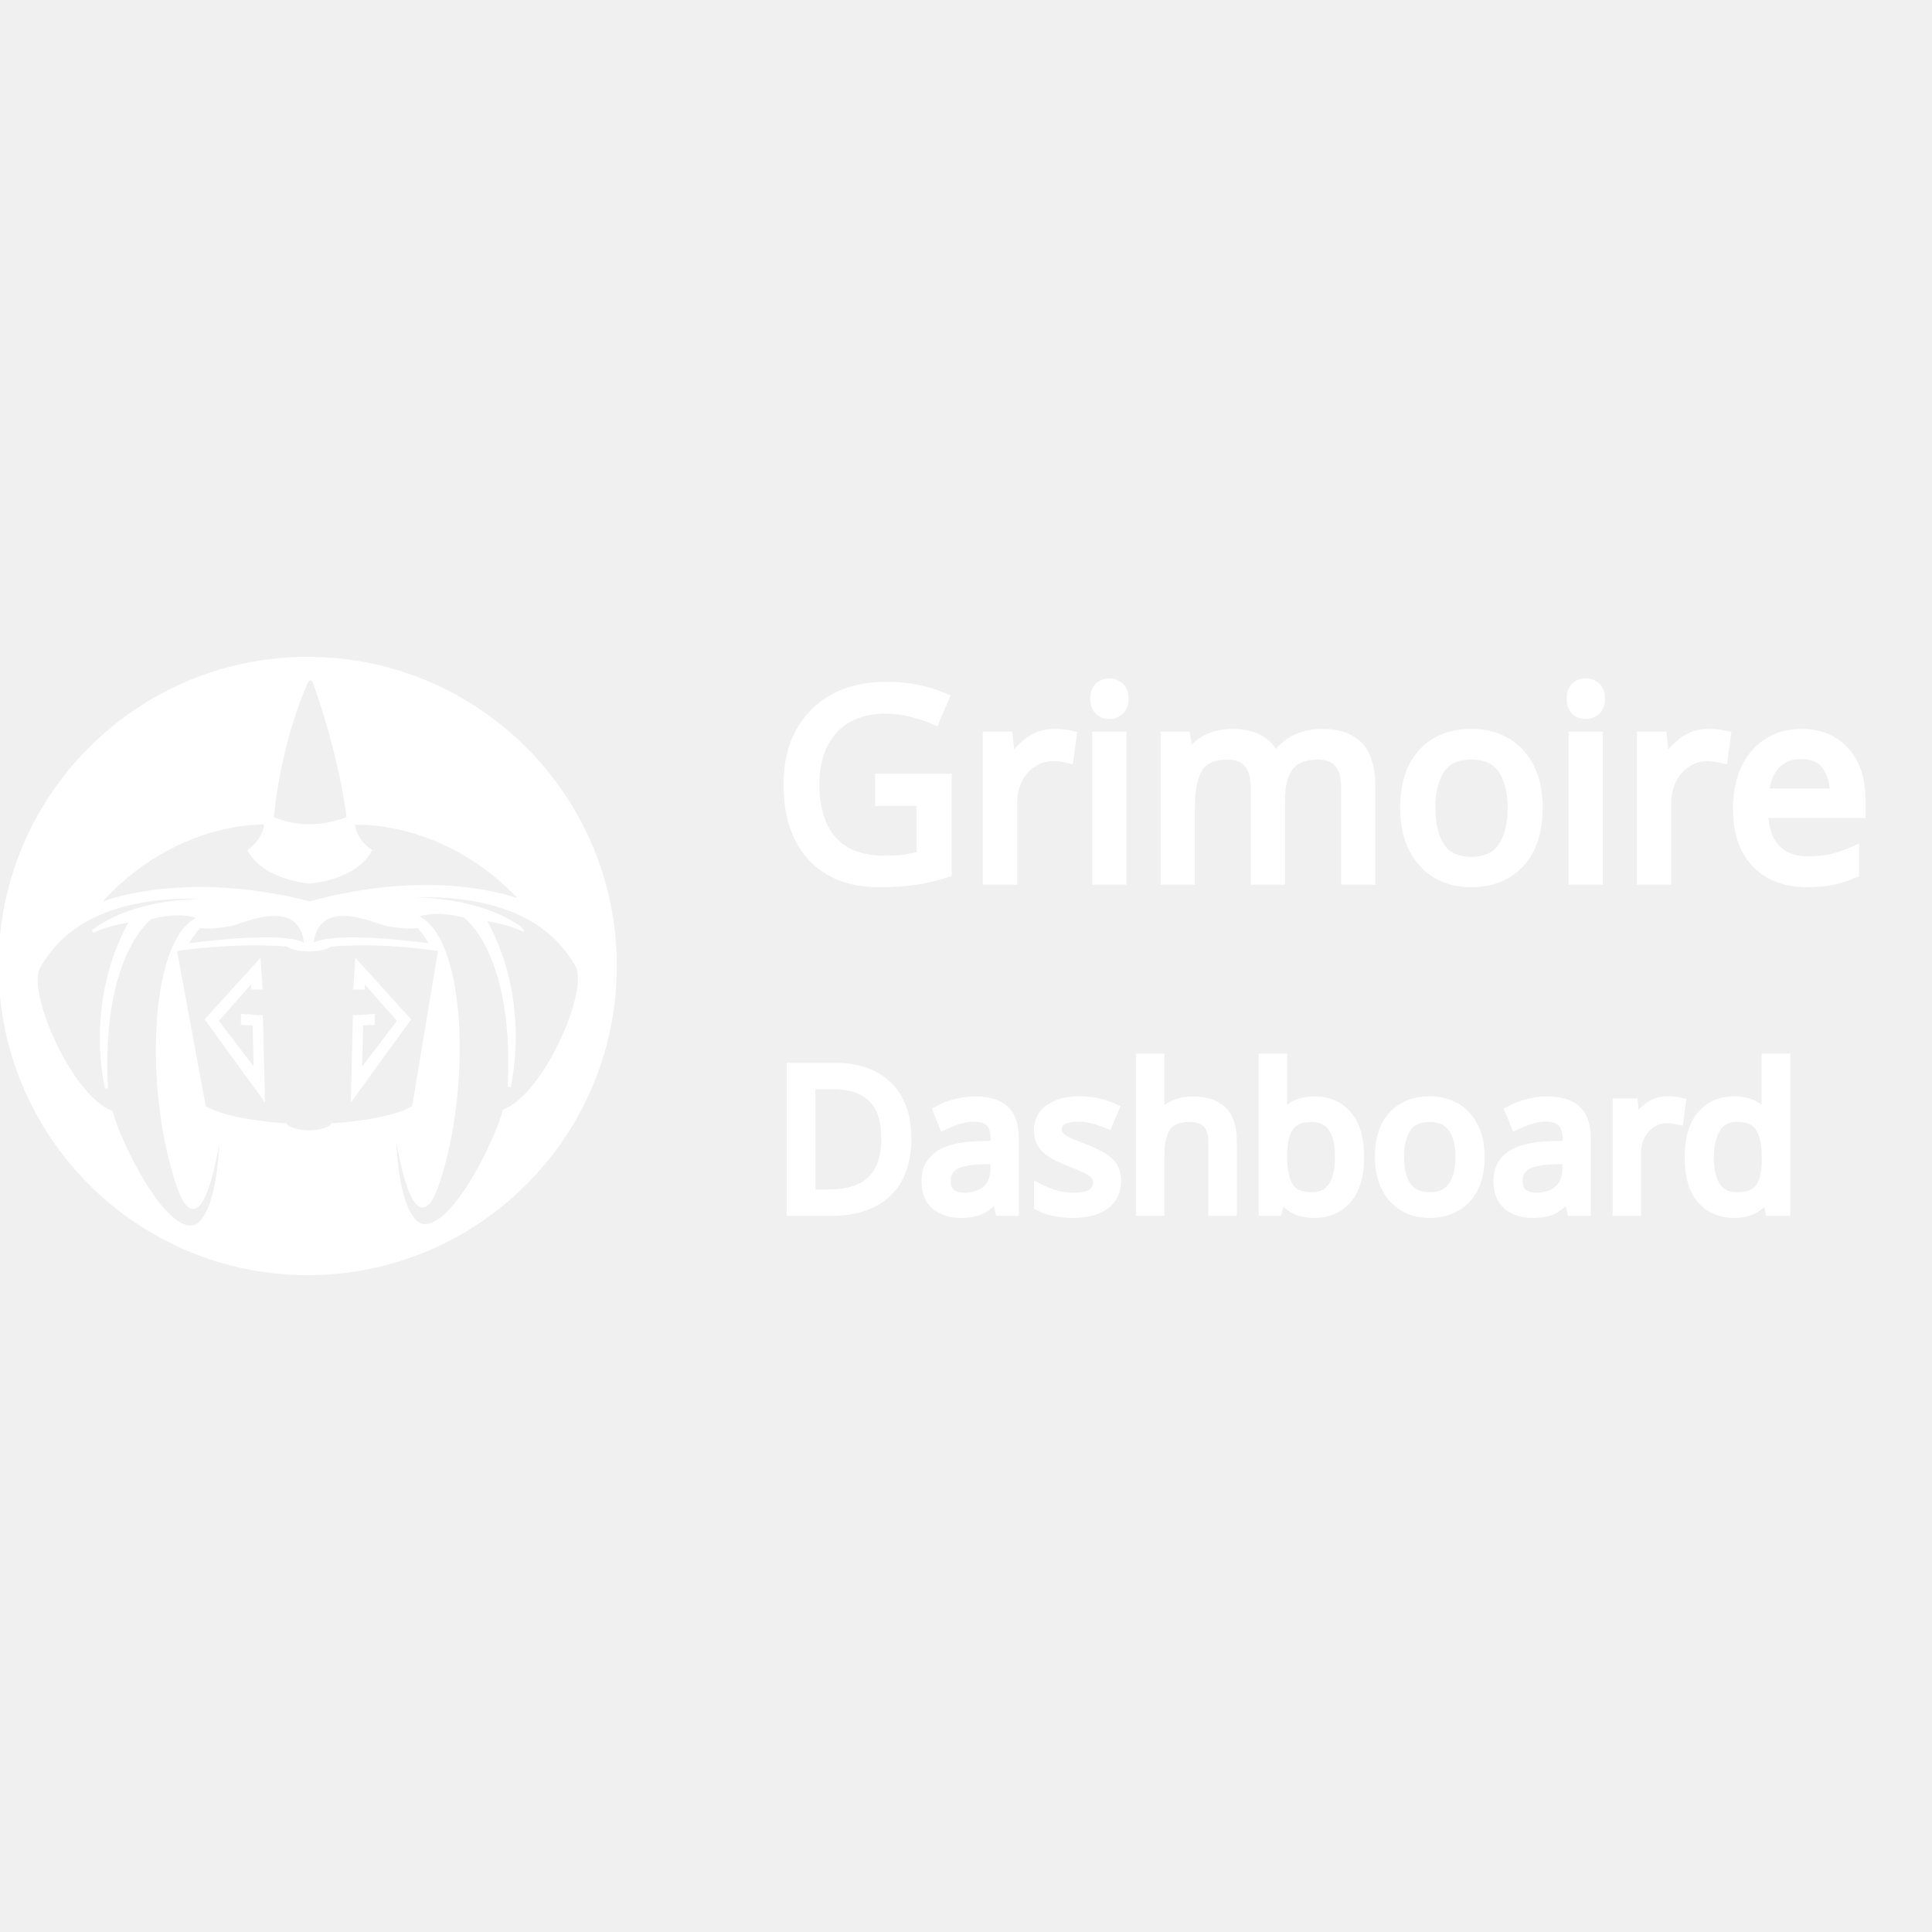
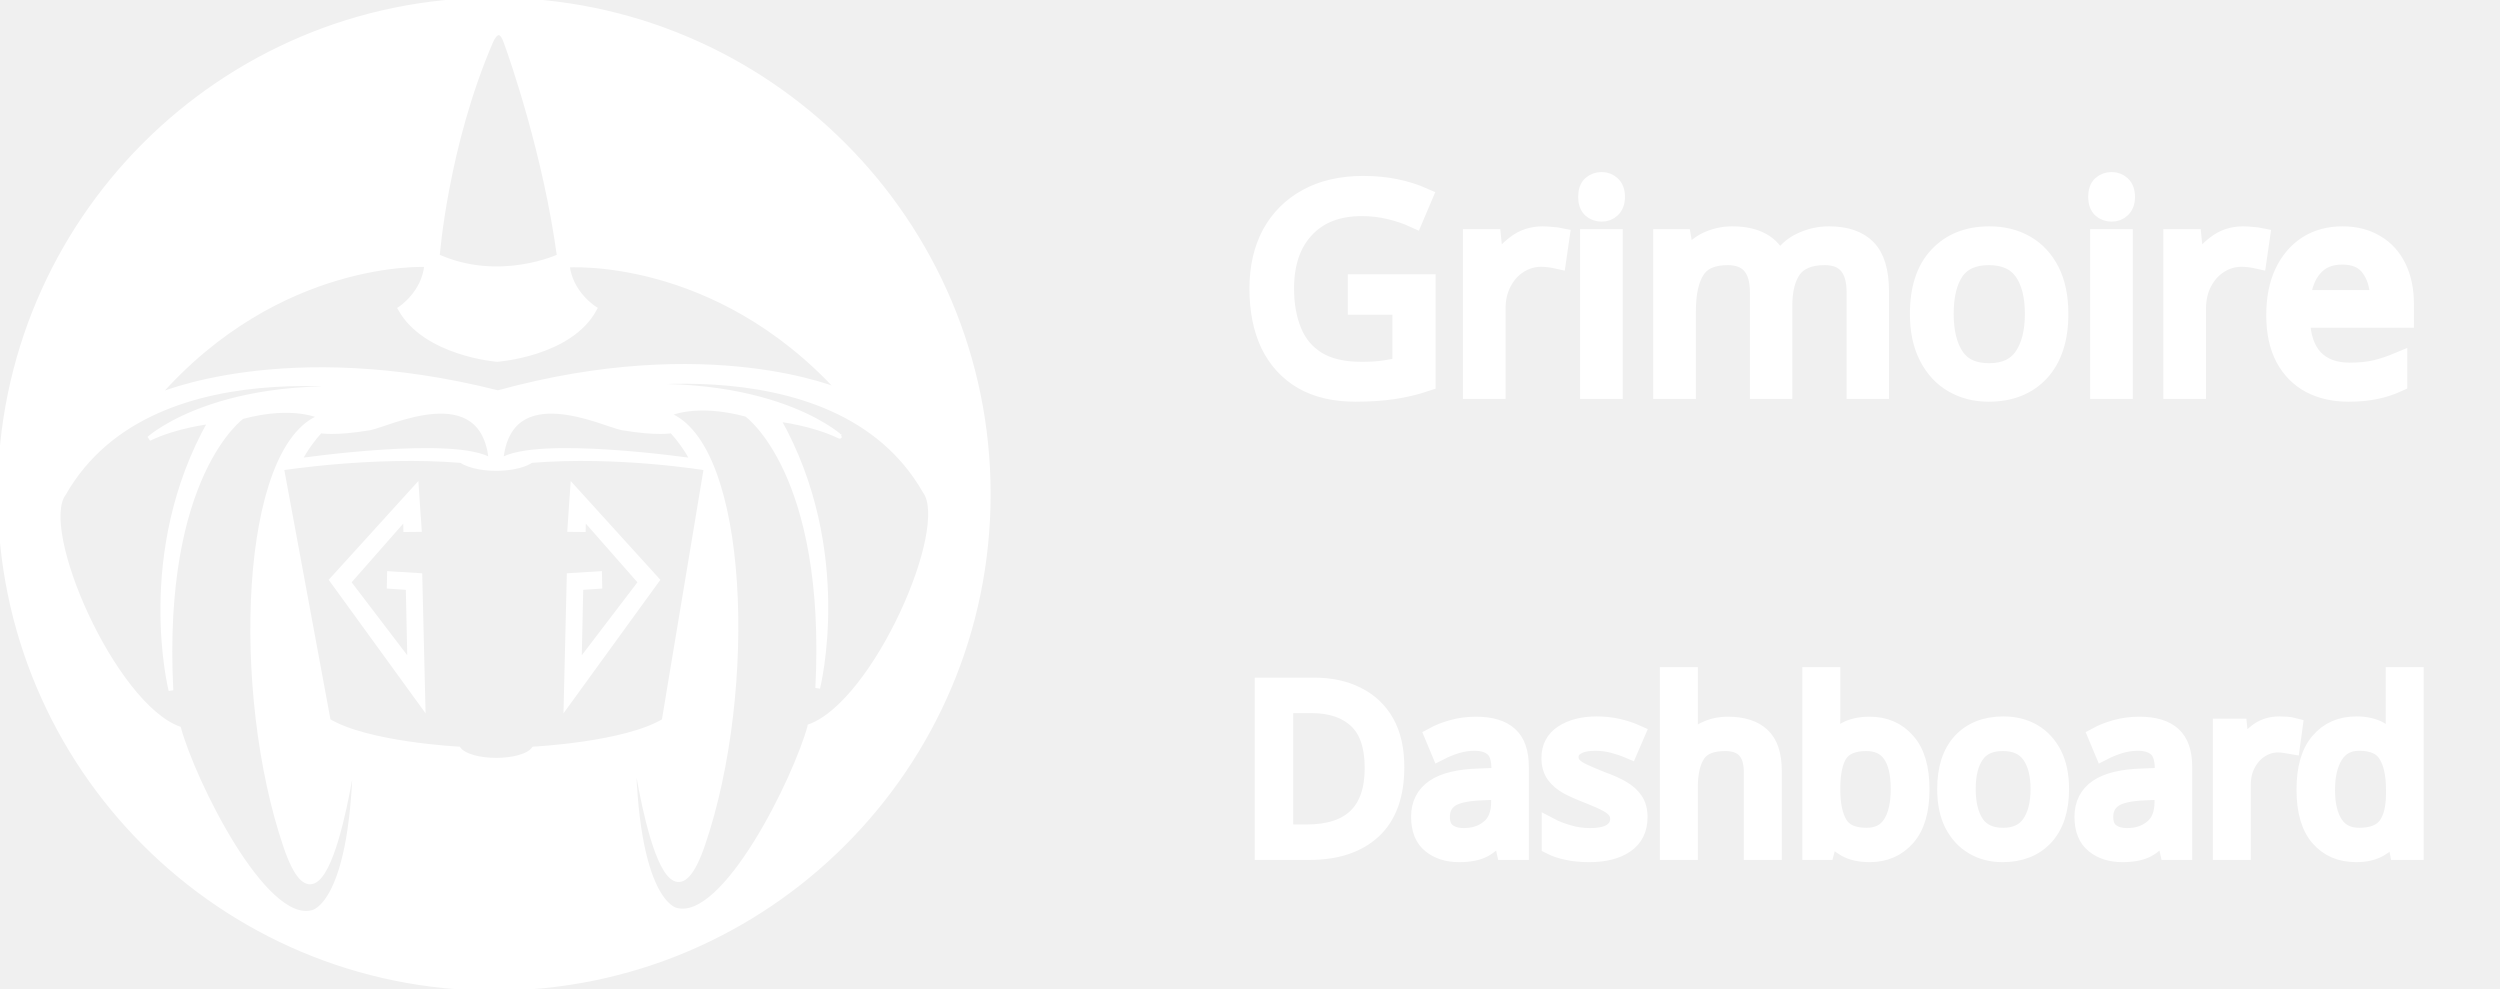
- <svg xmlns="http://www.w3.org/2000/svg" width="55.739mm" height="55.739mm" viewBox="0 0 175 55.739" version="1.1" id="svg3628">
+ <svg xmlns="http://www.w3.org/2000/svg" width="141mm" height="55.739mm" viewBox="0 0 141 55.739" version="1.1" id="svg3628">
  <defs id="defs3622" />
-   <text x="70" y="20" style="font-family: Sans;                font-size  : 24;                stroke     : #ffffff;                fill       : #ffffff;">
+   <text x="70" y="22" font-size="16" style="font-family: Sans;                font-size  : 16;                stroke     : #ffffff;                fill       : #ffffff;">
    Grimoire
  </text>
-   <text x="70" y="50" style="font-family: Sans;                font-size  : 18;                stroke     : #ffffff;                fill       : #ffffff;">
+   <text x="70" y="48" font-size="13" style="font-family: Sans;                font-size  : 13;                stroke     : #ffffff;                fill       : #ffffff;">
    Dashboard
  </text>
  <g id="layer1" transform="translate(-46.97895,-155.8677)">
    <path d="m 74.848,155.868 c -15.392,0 -27.869,12.478 -27.869,27.87 0,15.392 12.478,27.869 27.869,27.869 15.392,0 27.87,-12.477 27.87,-27.869 0,-15.392 -12.478,-27.87 -27.87,-27.87 z m -0.183,2.328 c 0,0 0.441,-1.081 0.838,0 0.397,1.08 2.249,6.438 3.021,12.127 0,0 -3.371,1.585 -6.879,0 0,0 0.462,-6.196 3.02,-12.127 z m -3.619,12.598 c -0.137,1.611 -1.495,2.485 -1.495,2.485 1.416,2.543 5.463,2.862 5.463,2.862 0,0 4.144,-0.293 5.507,-2.865 0,0 -1.377,-0.846 -1.547,-2.453 0,0 8.328,-0.638 15.387,7.106 0,0 -7.327,-3.205 -19.299,0.089 -12.037,-3.046 -19.252,0.199 -19.252,0.199 6.897,-7.888 15.237,-7.423 15.237,-7.423 z m 11.036,9.208 c 1.984,0.333 2.784,0.165 2.784,0.165 0.838,0.926 1.168,1.676 1.168,1.676 0,0 -8.808,-1.284 -10.804,0 0.439,-4.749 5.866,-2.007 6.852,-1.841 z m -7.404,1.841 c -1.996,-1.284 -10.804,0 -10.804,0 0,0 0.331,-0.75 1.168,-1.676 0,0 0.799,0.168 2.784,-0.165 0.987,-0.166 6.413,-2.908 6.852,1.841 z m -10.075,25.486 c -2.736,0.759 -6.747,-7.453 -7.541,-10.363 -3.704,-1.367 -8.026,-11.245 -6.482,-13.273 5.104,-8.941 19.887,-5.556 19.887,-5.556 -10.672,-1.544 -15.081,2.469 -15.081,2.469 1.544,-0.75 3.456,-0.959 3.456,-0.959 -4.189,7.408 -2.221,15.158 -2.221,15.158 -0.618,-12.171 4.013,-15.434 4.013,-15.434 2.954,-0.794 4.453,0 4.453,0 -4.444,1.65 -4.967,15.532 -1.984,24.254 2.303,6.734 3.925,-5.821 3.925,-5.821 -0.047,9.178 -2.425,9.525 -2.425,9.525 z m 8.236,-9.22 c 0,0 -5.159,-0.264 -7.342,-1.586 l -2.637,-14.254 c 0,0 5.195,-0.829 10.134,-0.426 0,0 0.54,0.437 1.971,0.447 1.43,-0.01 1.97,-0.447 1.97,-0.447 4.939,-0.403 9.869,0.426 9.87,0.426 l -2.373,14.254 c -2.183,1.323 -7.342,1.586 -7.342,1.586 -0.624,0.847 -3.626,0.847 -4.25,0 z m 19.818,-1.273 c -0.794,2.91 -4.805,11.122 -7.541,10.363 0,0 -2.378,-0.348 -2.425,-9.525 0,0 1.622,12.555 3.925,5.821 2.983,-8.722 2.46,-22.603 -1.984,-24.254 0,0 1.499,-0.794 4.453,0 0,0 4.631,3.263 4.013,15.434 0,0 1.968,-7.75 -2.221,-15.159 0,0 1.913,0.21 3.456,0.959 0,2.7e-4 -4.41,-4.013 -15.081,-2.469 0,0 14.784,-3.384 19.888,5.556 1.543,2.028 -2.778,11.906 -6.483,13.273 z" id="path2766" style="stroke-width:0.265;stroke:#ffffff;stroke-opacity:1;fill:#ffffff;fill-opacity:1" />
    <polygon transform="matrix(0.2645833,0,0,0.2645833,39.75,-82.55625)" points="113.312,1014.54 117.236,1014.499 116.503,1003.665 97.386,1024.728 118.041,1053.19 117.324,1023.341 109.847,1022.874 109.771,1026.585 113.832,1026.866 114.134,1040.808 102.278,1025.257 113.284,1012.737 " id="polygon2768" style="fill:#ffffff;fill-opacity:1" />
    <polygon transform="matrix(0.2645833,0,0,0.2645833,39.75,-82.55625)" points="155.705,1026.585 155.628,1022.874 148.152,1023.339 147.435,1053.188 168.089,1024.728 148.972,1003.664 148.24,1014.499 152.164,1014.54 152.191,1012.737 163.197,1025.257 151.339,1040.806 151.644,1026.866 " id="polygon2770" style="fill:#ffffff;fill-opacity:1" />
  </g>
</svg>
